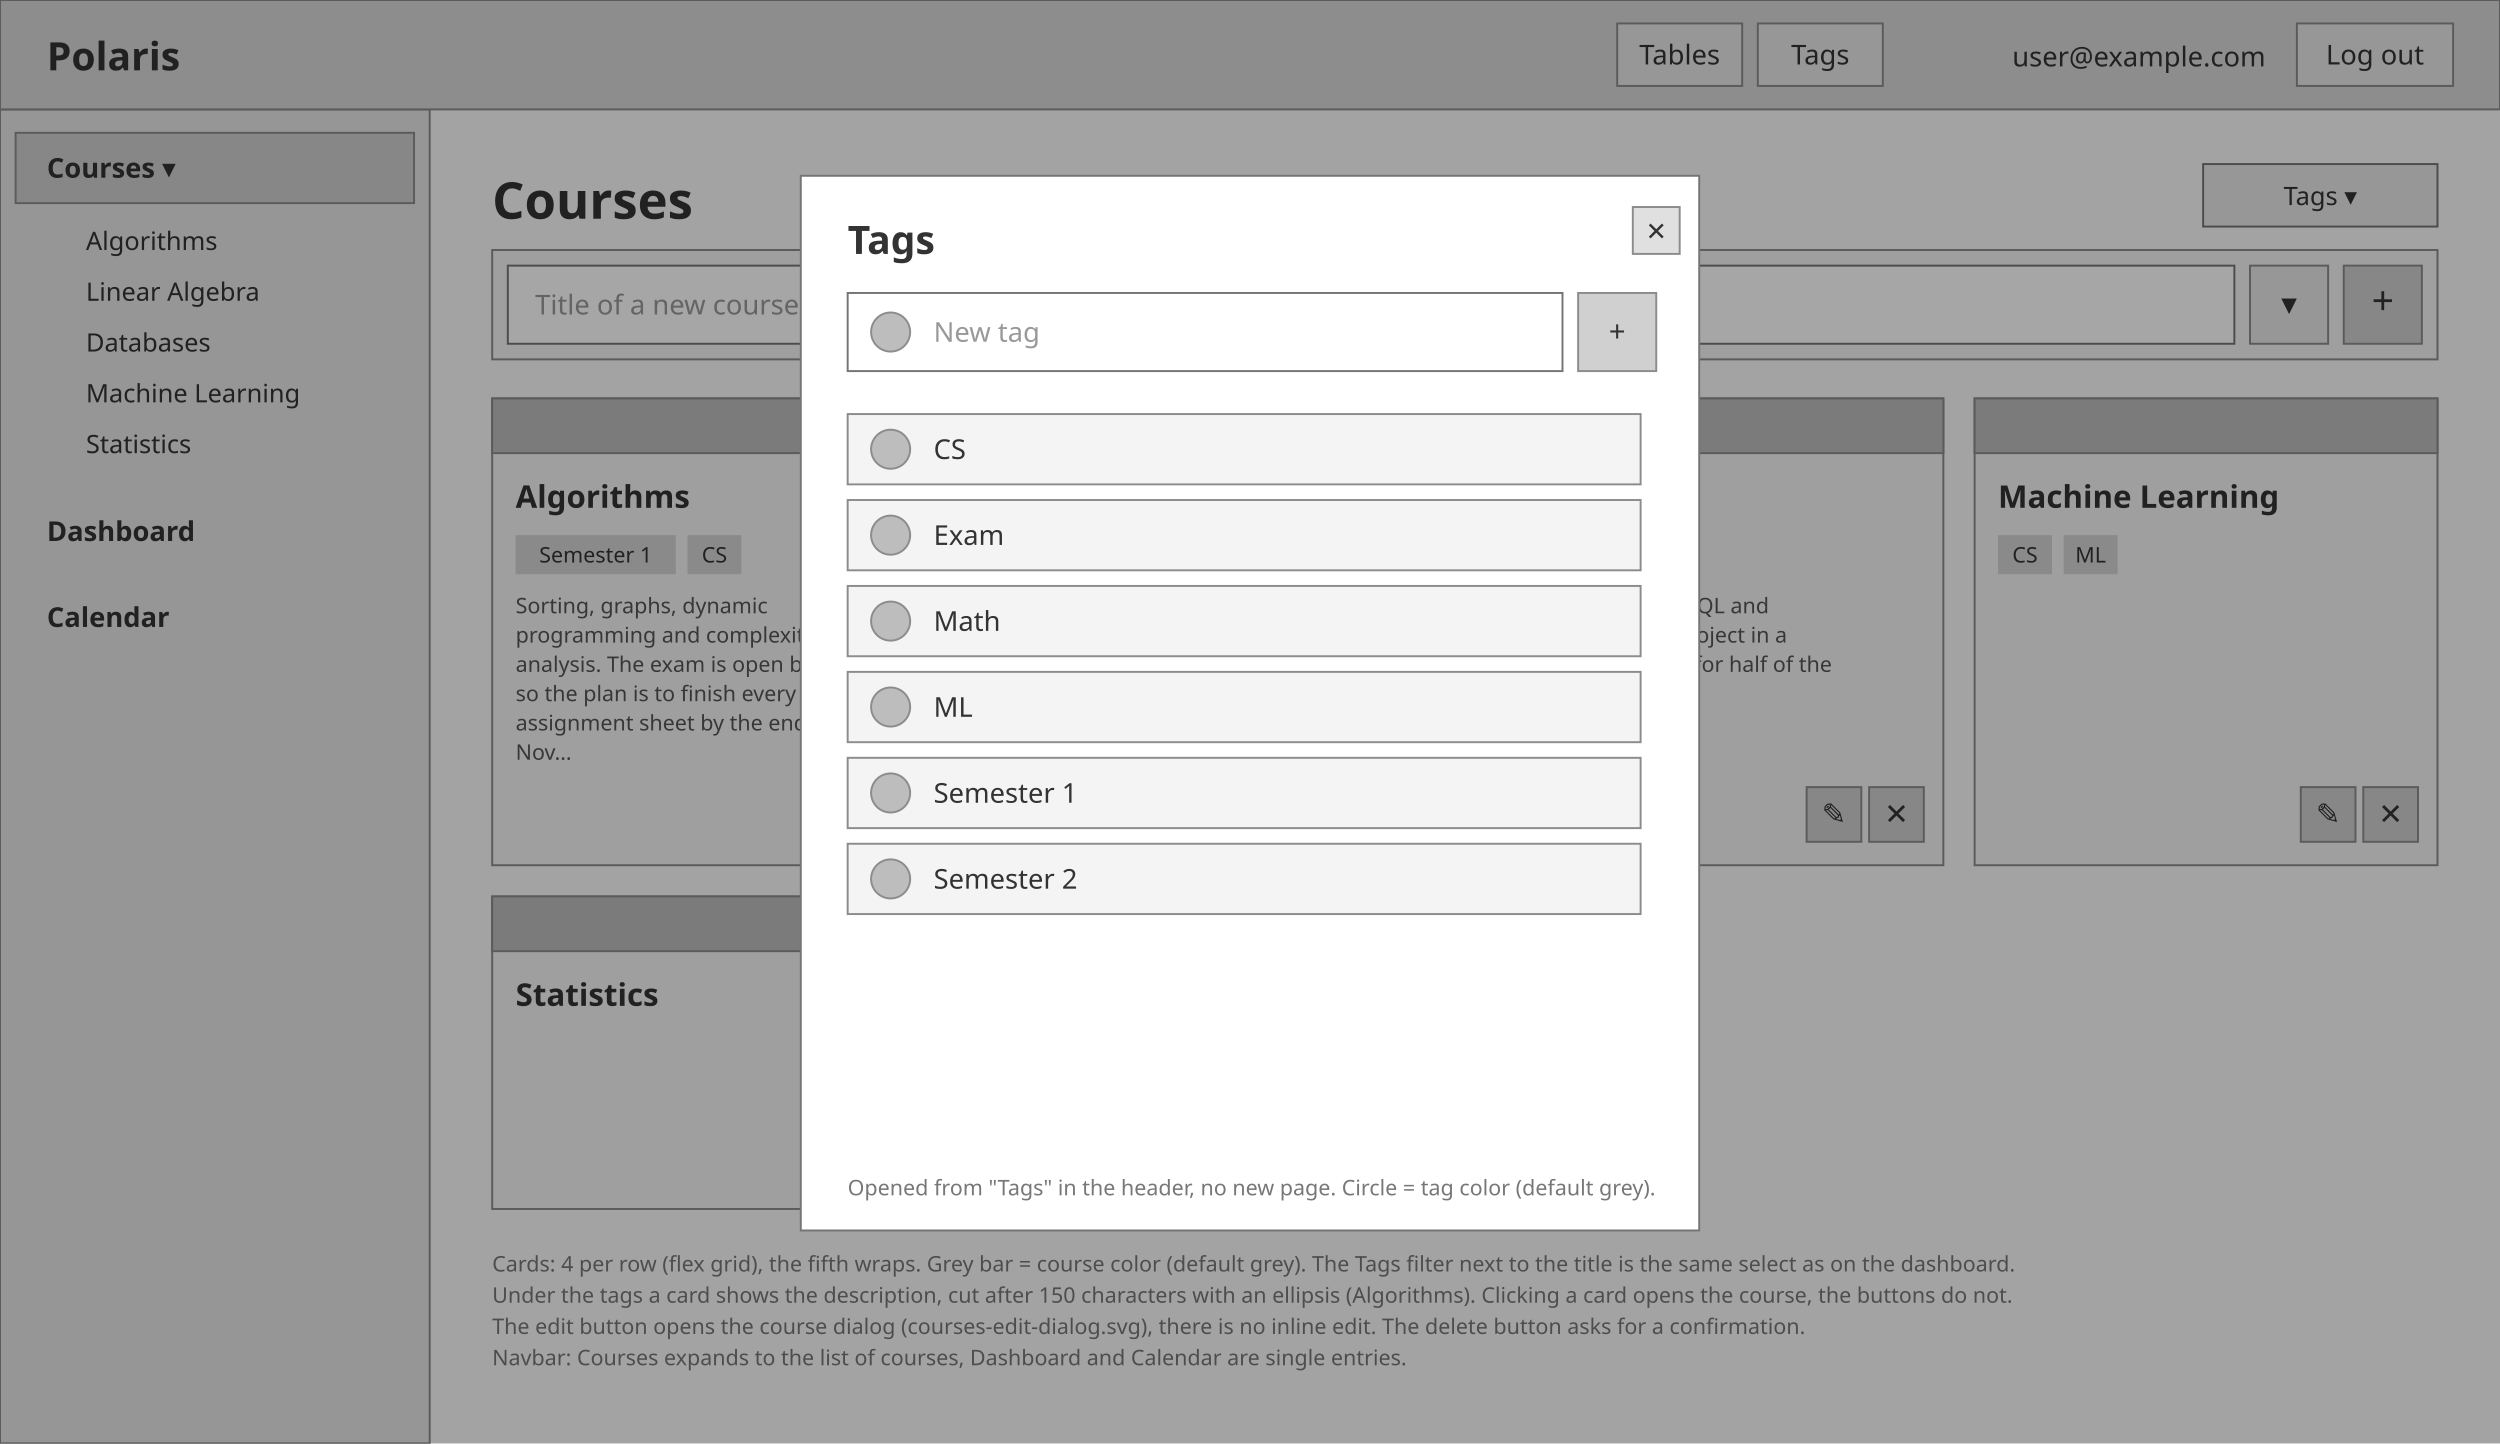
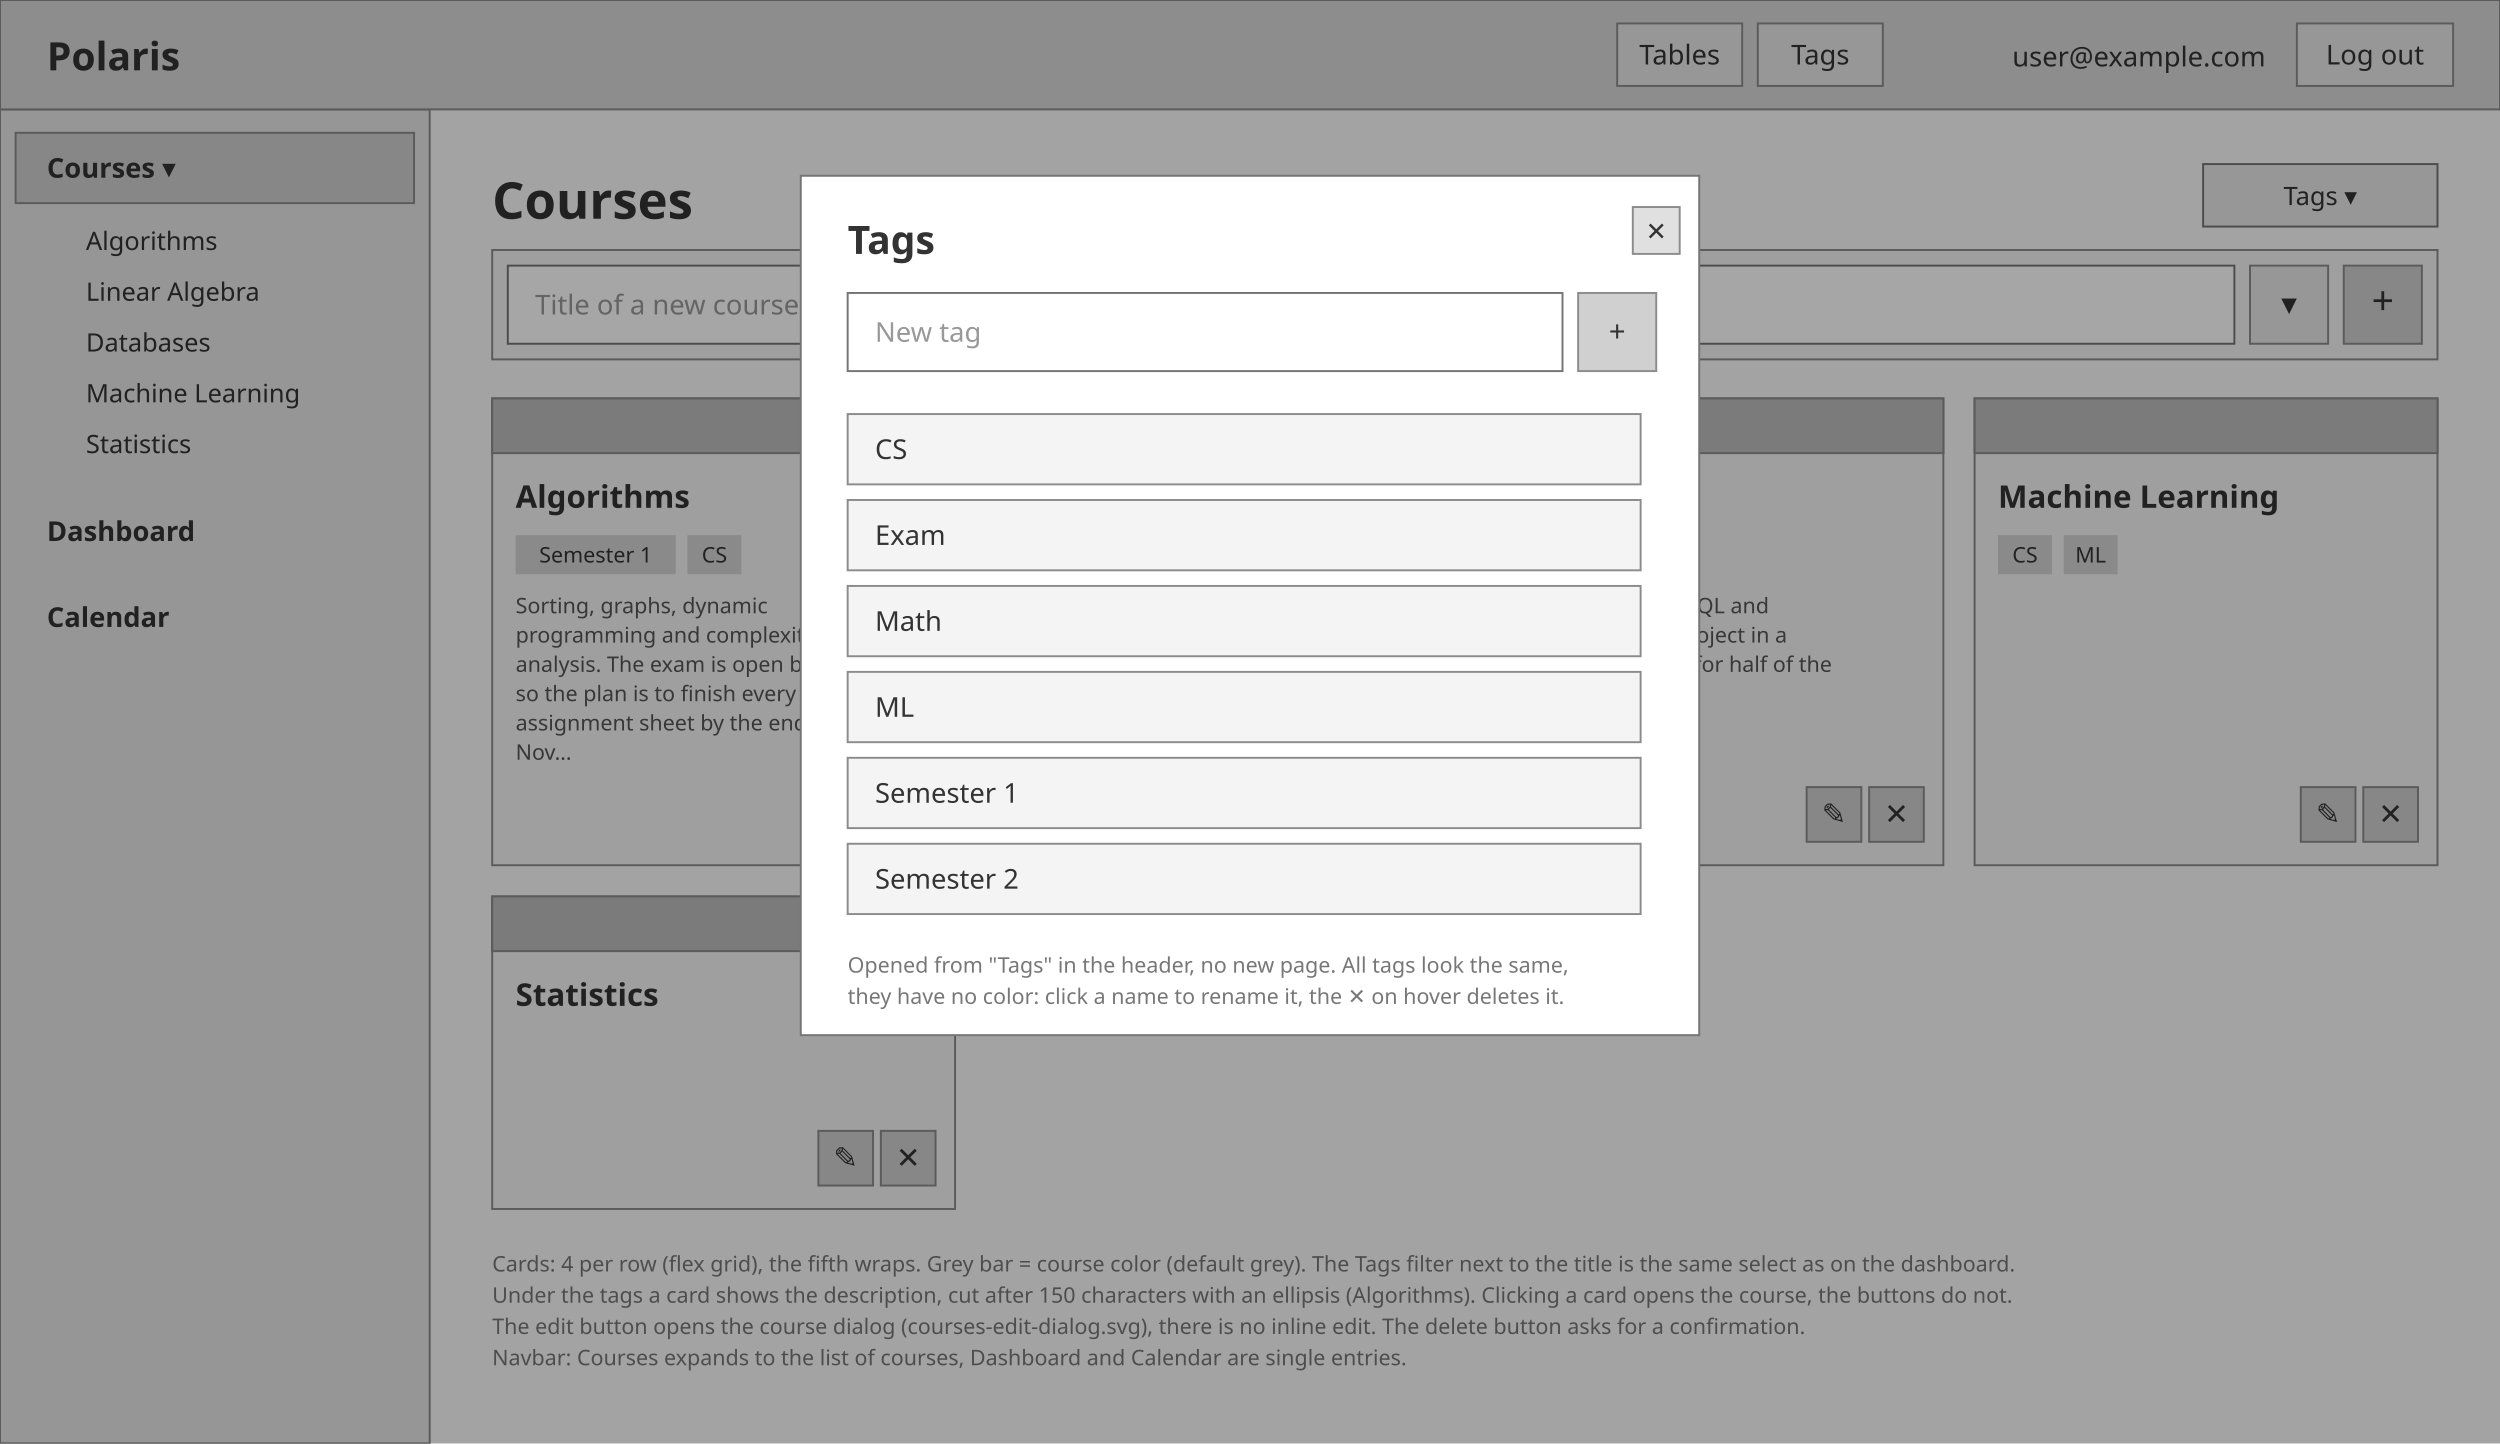
<svg xmlns="http://www.w3.org/2000/svg" viewBox="0 0 1280 739" width="1280" height="739" font-family="sans-serif">
  <rect x="0" y="0" width="1280" height="739" fill="#fafafa" stroke="none" />
  <rect x="0" y="56" width="220" height="683" fill="#e6e6e6" stroke="#8c8c8c" />
  <rect x="0" y="0" width="1280" height="56" fill="#d9d9d9" stroke="#8c8c8c" />
  <text x="24" y="36" font-size="20" text-anchor="start" font-weight="bold" fill="#333">Polaris</text>
  <rect x="828" y="12" width="64" height="32" fill="#e8e8e8" stroke="#8c8c8c" />
  <text x="860" y="33" font-size="14" text-anchor="middle" font-weight="normal" fill="#333">Tables</text>
  <rect x="900" y="12" width="64" height="32" fill="#e8e8e8" stroke="#8c8c8c" />
  <text x="932" y="33" font-size="14" text-anchor="middle" font-weight="normal" fill="#333">Tags</text>
  <text x="1160" y="34" font-size="14" text-anchor="end" font-weight="normal" fill="#333">user@example.com</text>
  <rect x="1176" y="12" width="80" height="32" fill="#e8e8e8" stroke="#8c8c8c" />
  <text x="1216" y="33" font-size="14" text-anchor="middle" font-weight="normal" fill="#333">Log out</text>
  <rect x="8" y="68" width="204" height="36" fill="#cfcfcf" stroke="#8c8c8c" />
  <text x="24" y="91" font-size="14" text-anchor="start" font-weight="bold" fill="#333">Courses  ▾</text>
  <text x="44" y="128" font-size="13" text-anchor="start" font-weight="normal" fill="#333">Algorithms</text>
  <text x="44" y="154" font-size="13" text-anchor="start" font-weight="normal" fill="#333">Linear Algebra</text>
  <text x="44" y="180" font-size="13" text-anchor="start" font-weight="normal" fill="#333">Databases</text>
  <text x="44" y="206" font-size="13" text-anchor="start" font-weight="normal" fill="#333">Machine Learning</text>
  <text x="44" y="232" font-size="13" text-anchor="start" font-weight="normal" fill="#333">Statistics</text>
  <text x="24" y="277" font-size="14" text-anchor="start" font-weight="bold" fill="#333">Dashboard</text>
  <text x="24" y="321" font-size="14" text-anchor="start" font-weight="bold" fill="#333">Calendar</text>
  <text x="252" y="112" font-size="26" text-anchor="start" font-weight="bold" fill="#333">Courses</text>
  <rect x="1128" y="84" width="120" height="32" fill="#e8e8e8" stroke="#757575" />
  <text x="1188" y="105" font-size="13" text-anchor="middle" font-weight="normal" fill="#333">Tags  ▾</text>
  <rect x="252" y="128" width="996" height="56" fill="#f4f4f4" stroke="#8c8c8c" />
  <rect x="260" y="136" width="884" height="40" fill="#ffffff" stroke="#757575" />
  <text x="274" y="161" font-size="14" text-anchor="start" font-weight="normal" fill="#999">Title of a new course</text>
  <rect x="1152" y="136" width="40" height="40" fill="#e8e8e8" stroke="#8c8c8c" />
  <text x="1172" y="161" font-size="16" text-anchor="middle" font-weight="normal" fill="#333">▾</text>
  <rect x="1200" y="136" width="40" height="40" fill="#d0d0d0" stroke="#8c8c8c" />
  <text x="1220" y="161" font-size="20" text-anchor="middle" font-weight="normal" fill="#333">+</text>
  <rect x="252" y="204" width="237" height="239" fill="#f4f4f4" stroke="#8c8c8c" />
  <rect x="252" y="204" width="237" height="28" fill="#bdbdbd" stroke="#8c8c8c" />
  <text x="264" y="260" font-size="16" text-anchor="start" font-weight="bold" fill="#333">Algorithms</text>
  <rect x="264" y="274" width="82" height="20" fill="#d4d4d4" stroke="none" />
  <text x="305" y="288" font-size="11" text-anchor="middle" font-weight="normal" fill="#333">Semester 1</text>
  <rect x="352" y="274" width="27.6" height="20" fill="#d4d4d4" stroke="none" />
  <text x="365.8" y="288" font-size="11" text-anchor="middle" font-weight="normal" fill="#333">CS</text>
  <text x="264" y="314" font-size="11" text-anchor="start" font-weight="normal" fill="#555">Sorting, graphs, dynamic</text>
  <text x="264" y="329" font-size="11" text-anchor="start" font-weight="normal" fill="#555">programming and complexity</text>
  <text x="264" y="344" font-size="11" text-anchor="start" font-weight="normal" fill="#555">analysis. The exam is open book,</text>
  <text x="264" y="359" font-size="11" text-anchor="start" font-weight="normal" fill="#555">so the plan is to finish every</text>
  <text x="264" y="374" font-size="11" text-anchor="start" font-weight="normal" fill="#555">assignment sheet by the end of</text>
  <text x="264" y="389" font-size="11" text-anchor="start" font-weight="normal" fill="#555">Nov…</text>
  <rect x="419" y="403" width="28" height="28" fill="#d0d0d0" stroke="#8c8c8c" />
  <text x="433" y="422" font-size="15" text-anchor="middle" font-weight="normal" fill="#333">✎</text>
  <rect x="451" y="403" width="28" height="28" fill="#d0d0d0" stroke="#8c8c8c" />
  <text x="465" y="422" font-size="15" text-anchor="middle" font-weight="normal" fill="#333">✕</text>
  <rect x="505" y="204" width="237" height="239" fill="#f4f4f4" stroke="#8c8c8c" />
  <rect x="505" y="204" width="237" height="28" fill="#bdbdbd" stroke="#8c8c8c" />
  <text x="517" y="260" font-size="16" text-anchor="start" font-weight="bold" fill="#333">Linear Algebra</text>
  <rect x="517" y="274" width="82" height="20" fill="#d4d4d4" stroke="none" />
  <text x="558" y="288" font-size="11" text-anchor="middle" font-weight="normal" fill="#333">Semester 1</text>
  <rect x="605" y="274" width="41.2" height="20" fill="#d4d4d4" stroke="none" />
  <text x="625.6" y="288" font-size="11" text-anchor="middle" font-weight="normal" fill="#333">Math</text>
  <text x="517" y="314" font-size="11" text-anchor="start" font-weight="normal" fill="#555">Vectors, matrices and eigenvalues.</text>
  <text x="517" y="329" font-size="11" text-anchor="start" font-weight="normal" fill="#555">Weekly sheets, no exam.</text>
  <rect x="672" y="403" width="28" height="28" fill="#d0d0d0" stroke="#8c8c8c" />
  <text x="686" y="422" font-size="15" text-anchor="middle" font-weight="normal" fill="#333">✎</text>
  <rect x="704" y="403" width="28" height="28" fill="#d0d0d0" stroke="#8c8c8c" />
  <text x="718" y="422" font-size="15" text-anchor="middle" font-weight="normal" fill="#333">✕</text>
  <rect x="758" y="204" width="237" height="239" fill="#f4f4f4" stroke="#8c8c8c" />
  <rect x="758" y="204" width="237" height="28" fill="#bdbdbd" stroke="#8c8c8c" />
  <text x="770" y="260" font-size="16" text-anchor="start" font-weight="bold" fill="#333">Databases</text>
  <rect x="770" y="274" width="82" height="20" fill="#d4d4d4" stroke="none" />
  <text x="811" y="288" font-size="11" text-anchor="middle" font-weight="normal" fill="#333">Semester 2</text>
  <text x="770" y="314" font-size="11" text-anchor="start" font-weight="normal" fill="#555">Relational model, SQL and</text>
  <text x="770" y="329" font-size="11" text-anchor="start" font-weight="normal" fill="#555">normalization. A project in a</text>
  <text x="770" y="344" font-size="11" text-anchor="start" font-weight="normal" fill="#555">small team counts for half of the</text>
  <text x="770" y="359" font-size="11" text-anchor="start" font-weight="normal" fill="#555">grade.</text>
  <rect x="925" y="403" width="28" height="28" fill="#d0d0d0" stroke="#8c8c8c" />
  <text x="939" y="422" font-size="15" text-anchor="middle" font-weight="normal" fill="#333">✎</text>
  <rect x="957" y="403" width="28" height="28" fill="#d0d0d0" stroke="#8c8c8c" />
  <text x="971" y="422" font-size="15" text-anchor="middle" font-weight="normal" fill="#333">✕</text>
  <rect x="1011" y="204" width="237" height="239" fill="#f4f4f4" stroke="#8c8c8c" />
  <rect x="1011" y="204" width="237" height="28" fill="#bdbdbd" stroke="#8c8c8c" />
  <text x="1023" y="260" font-size="16" text-anchor="start" font-weight="bold" fill="#333">Machine Learning</text>
  <rect x="1023" y="274" width="27.6" height="20" fill="#d4d4d4" stroke="none" />
  <text x="1036.8" y="288" font-size="11" text-anchor="middle" font-weight="normal" fill="#333">CS</text>
  <rect x="1056.6" y="274" width="27.6" height="20" fill="#d4d4d4" stroke="none" />
  <text x="1070.4" y="288" font-size="11" text-anchor="middle" font-weight="normal" fill="#333">ML</text>
  <rect x="1178" y="403" width="28" height="28" fill="#d0d0d0" stroke="#8c8c8c" />
  <text x="1192" y="422" font-size="15" text-anchor="middle" font-weight="normal" fill="#333">✎</text>
  <rect x="1210" y="403" width="28" height="28" fill="#d0d0d0" stroke="#8c8c8c" />
  <text x="1224" y="422" font-size="15" text-anchor="middle" font-weight="normal" fill="#333">✕</text>
  <rect x="252" y="459" width="237" height="160" fill="#f4f4f4" stroke="#8c8c8c" />
  <rect x="252" y="459" width="237" height="28" fill="#bdbdbd" stroke="#8c8c8c" />
  <text x="264" y="515" font-size="16" text-anchor="start" font-weight="bold" fill="#333">Statistics</text>
  <rect x="419" y="579" width="28" height="28" fill="#d0d0d0" stroke="#8c8c8c" />
  <text x="433" y="598" font-size="15" text-anchor="middle" font-weight="normal" fill="#333">✎</text>
  <rect x="451" y="579" width="28" height="28" fill="#d0d0d0" stroke="#8c8c8c" />
  <text x="465" y="598" font-size="15" text-anchor="middle" font-weight="normal" fill="#333">✕</text>
  <text x="252" y="651" font-size="11" text-anchor="start" font-weight="normal" fill="#777">Cards: 4 per row (flex grid), the fifth wraps. Grey bar = course color (default grey). The Tags filter next to the title is the same select as on the dashboard.</text>
  <text x="252" y="667" font-size="11" text-anchor="start" font-weight="normal" fill="#777">Under the tags a card shows the description, cut after 150 characters with an ellipsis (Algorithms). Clicking a card opens the course, the buttons do not.</text>
  <text x="252" y="683" font-size="11" text-anchor="start" font-weight="normal" fill="#777">The edit button opens the course dialog (courses-edit-dialog.svg), there is no inline edit. The delete button asks for a confirmation.</text>
  <text x="252" y="699" font-size="11" text-anchor="start" font-weight="normal" fill="#777">Navbar: Courses expands to the list of courses, Dashboard and Calendar are single entries.</text>
  <rect x="0" y="0" width="1280" height="739" fill="#000000" stroke="none" opacity="0.35" />
-   <rect x="410" y="90" width="460" height="540" fill="#ffffff" stroke="#757575" />
+   <rect x="410" y="90" width="460" height="440" fill="#ffffff" stroke="#757575" />
  <text x="434" y="130" font-size="20" text-anchor="start" font-weight="bold" fill="#333">Tags</text>
  <rect x="836" y="106" width="24" height="24" fill="#e0e0e0" stroke="#8c8c8c" />
  <text x="848" y="123" font-size="13" text-anchor="middle" font-weight="normal" fill="#333">✕</text>
  <rect x="434" y="150" width="366" height="40" fill="#ffffff" stroke="#757575" />
-   <circle cx="456" cy="170" r="10" fill="#bdbdbd" stroke="#8c8c8c" />
-   <text x="478" y="175" font-size="14" text-anchor="start" font-weight="normal" fill="#999">New tag</text>
+   <text x="448" y="175" font-size="14" text-anchor="start" font-weight="normal" fill="#999">New tag</text>
  <rect x="808" y="150" width="40" height="40" fill="#d0d0d0" stroke="#8c8c8c" />
  <text x="828" y="175" font-size="15" text-anchor="middle" font-weight="normal" fill="#333">+</text>
  <rect x="434" y="212" width="406" height="36" fill="#f4f4f4" stroke="#8c8c8c" />
-   <circle cx="456" cy="230" r="10" fill="#bdbdbd" stroke="#8c8c8c" />
-   <text x="478" y="235" font-size="14" text-anchor="start" font-weight="normal" fill="#333">CS</text>
+   <text x="448" y="235" font-size="14" text-anchor="start" font-weight="normal" fill="#333">CS</text>
  <rect x="434" y="256" width="406" height="36" fill="#f4f4f4" stroke="#8c8c8c" />
-   <circle cx="456" cy="274" r="10" fill="#bdbdbd" stroke="#8c8c8c" />
-   <text x="478" y="279" font-size="14" text-anchor="start" font-weight="normal" fill="#333">Exam</text>
+   <text x="448" y="279" font-size="14" text-anchor="start" font-weight="normal" fill="#333">Exam</text>
  <rect x="434" y="300" width="406" height="36" fill="#f4f4f4" stroke="#8c8c8c" />
-   <circle cx="456" cy="318" r="10" fill="#bdbdbd" stroke="#8c8c8c" />
-   <text x="478" y="323" font-size="14" text-anchor="start" font-weight="normal" fill="#333">Math</text>
+   <text x="448" y="323" font-size="14" text-anchor="start" font-weight="normal" fill="#333">Math</text>
  <rect x="434" y="344" width="406" height="36" fill="#f4f4f4" stroke="#8c8c8c" />
-   <circle cx="456" cy="362" r="10" fill="#bdbdbd" stroke="#8c8c8c" />
-   <text x="478" y="367" font-size="14" text-anchor="start" font-weight="normal" fill="#333">ML</text>
+   <text x="448" y="367" font-size="14" text-anchor="start" font-weight="normal" fill="#333">ML</text>
  <rect x="434" y="388" width="406" height="36" fill="#f4f4f4" stroke="#8c8c8c" />
-   <circle cx="456" cy="406" r="10" fill="#bdbdbd" stroke="#8c8c8c" />
-   <text x="478" y="411" font-size="14" text-anchor="start" font-weight="normal" fill="#333">Semester 1</text>
+   <text x="448" y="411" font-size="14" text-anchor="start" font-weight="normal" fill="#333">Semester 1</text>
  <rect x="434" y="432" width="406" height="36" fill="#f4f4f4" stroke="#8c8c8c" />
-   <circle cx="456" cy="450" r="10" fill="#bdbdbd" stroke="#8c8c8c" />
-   <text x="478" y="455" font-size="14" text-anchor="start" font-weight="normal" fill="#333">Semester 2</text>
-   <text x="434" y="612" font-size="11" text-anchor="start" font-weight="normal" fill="#777">Opened from "Tags" in the header, no new page. Circle = tag color (default grey).</text>
+   <text x="448" y="455" font-size="14" text-anchor="start" font-weight="normal" fill="#333">Semester 2</text>
+   <text x="434" y="498" font-size="11" text-anchor="start" font-weight="normal" fill="#777">Opened from "Tags" in the header, no new page. All tags look the same,</text>
+   <text x="434" y="514" font-size="11" text-anchor="start" font-weight="normal" fill="#777">they have no color: click a name to rename it, the ✕ on hover deletes it.</text>
</svg>
